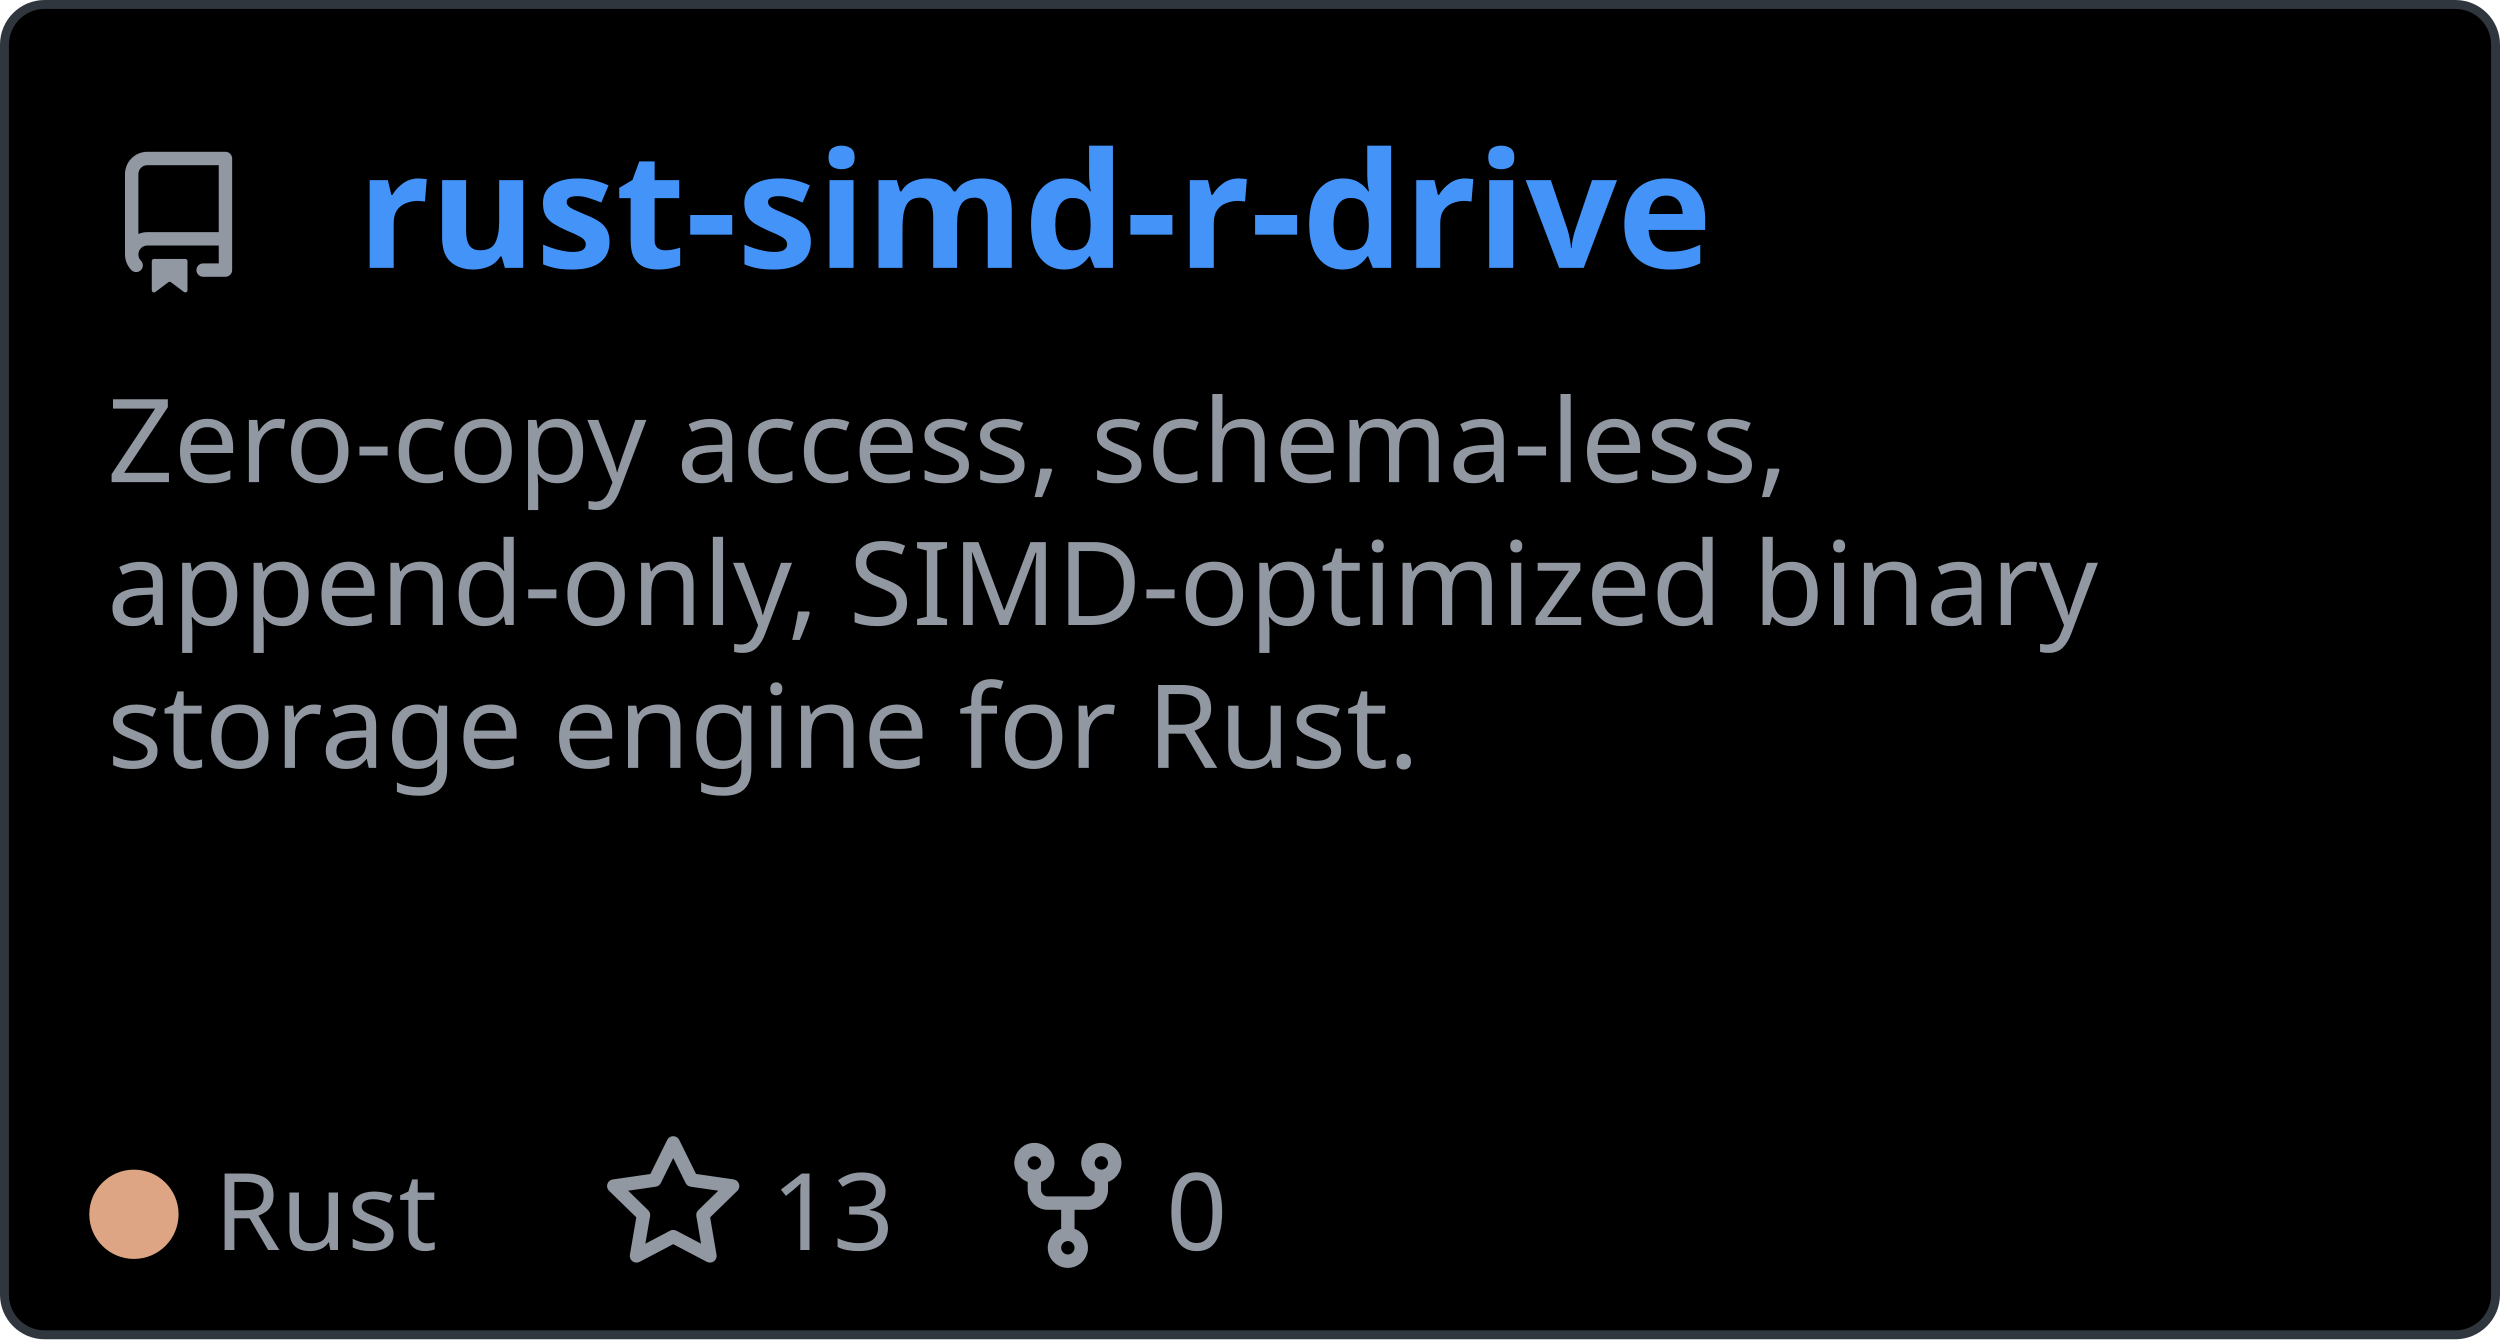
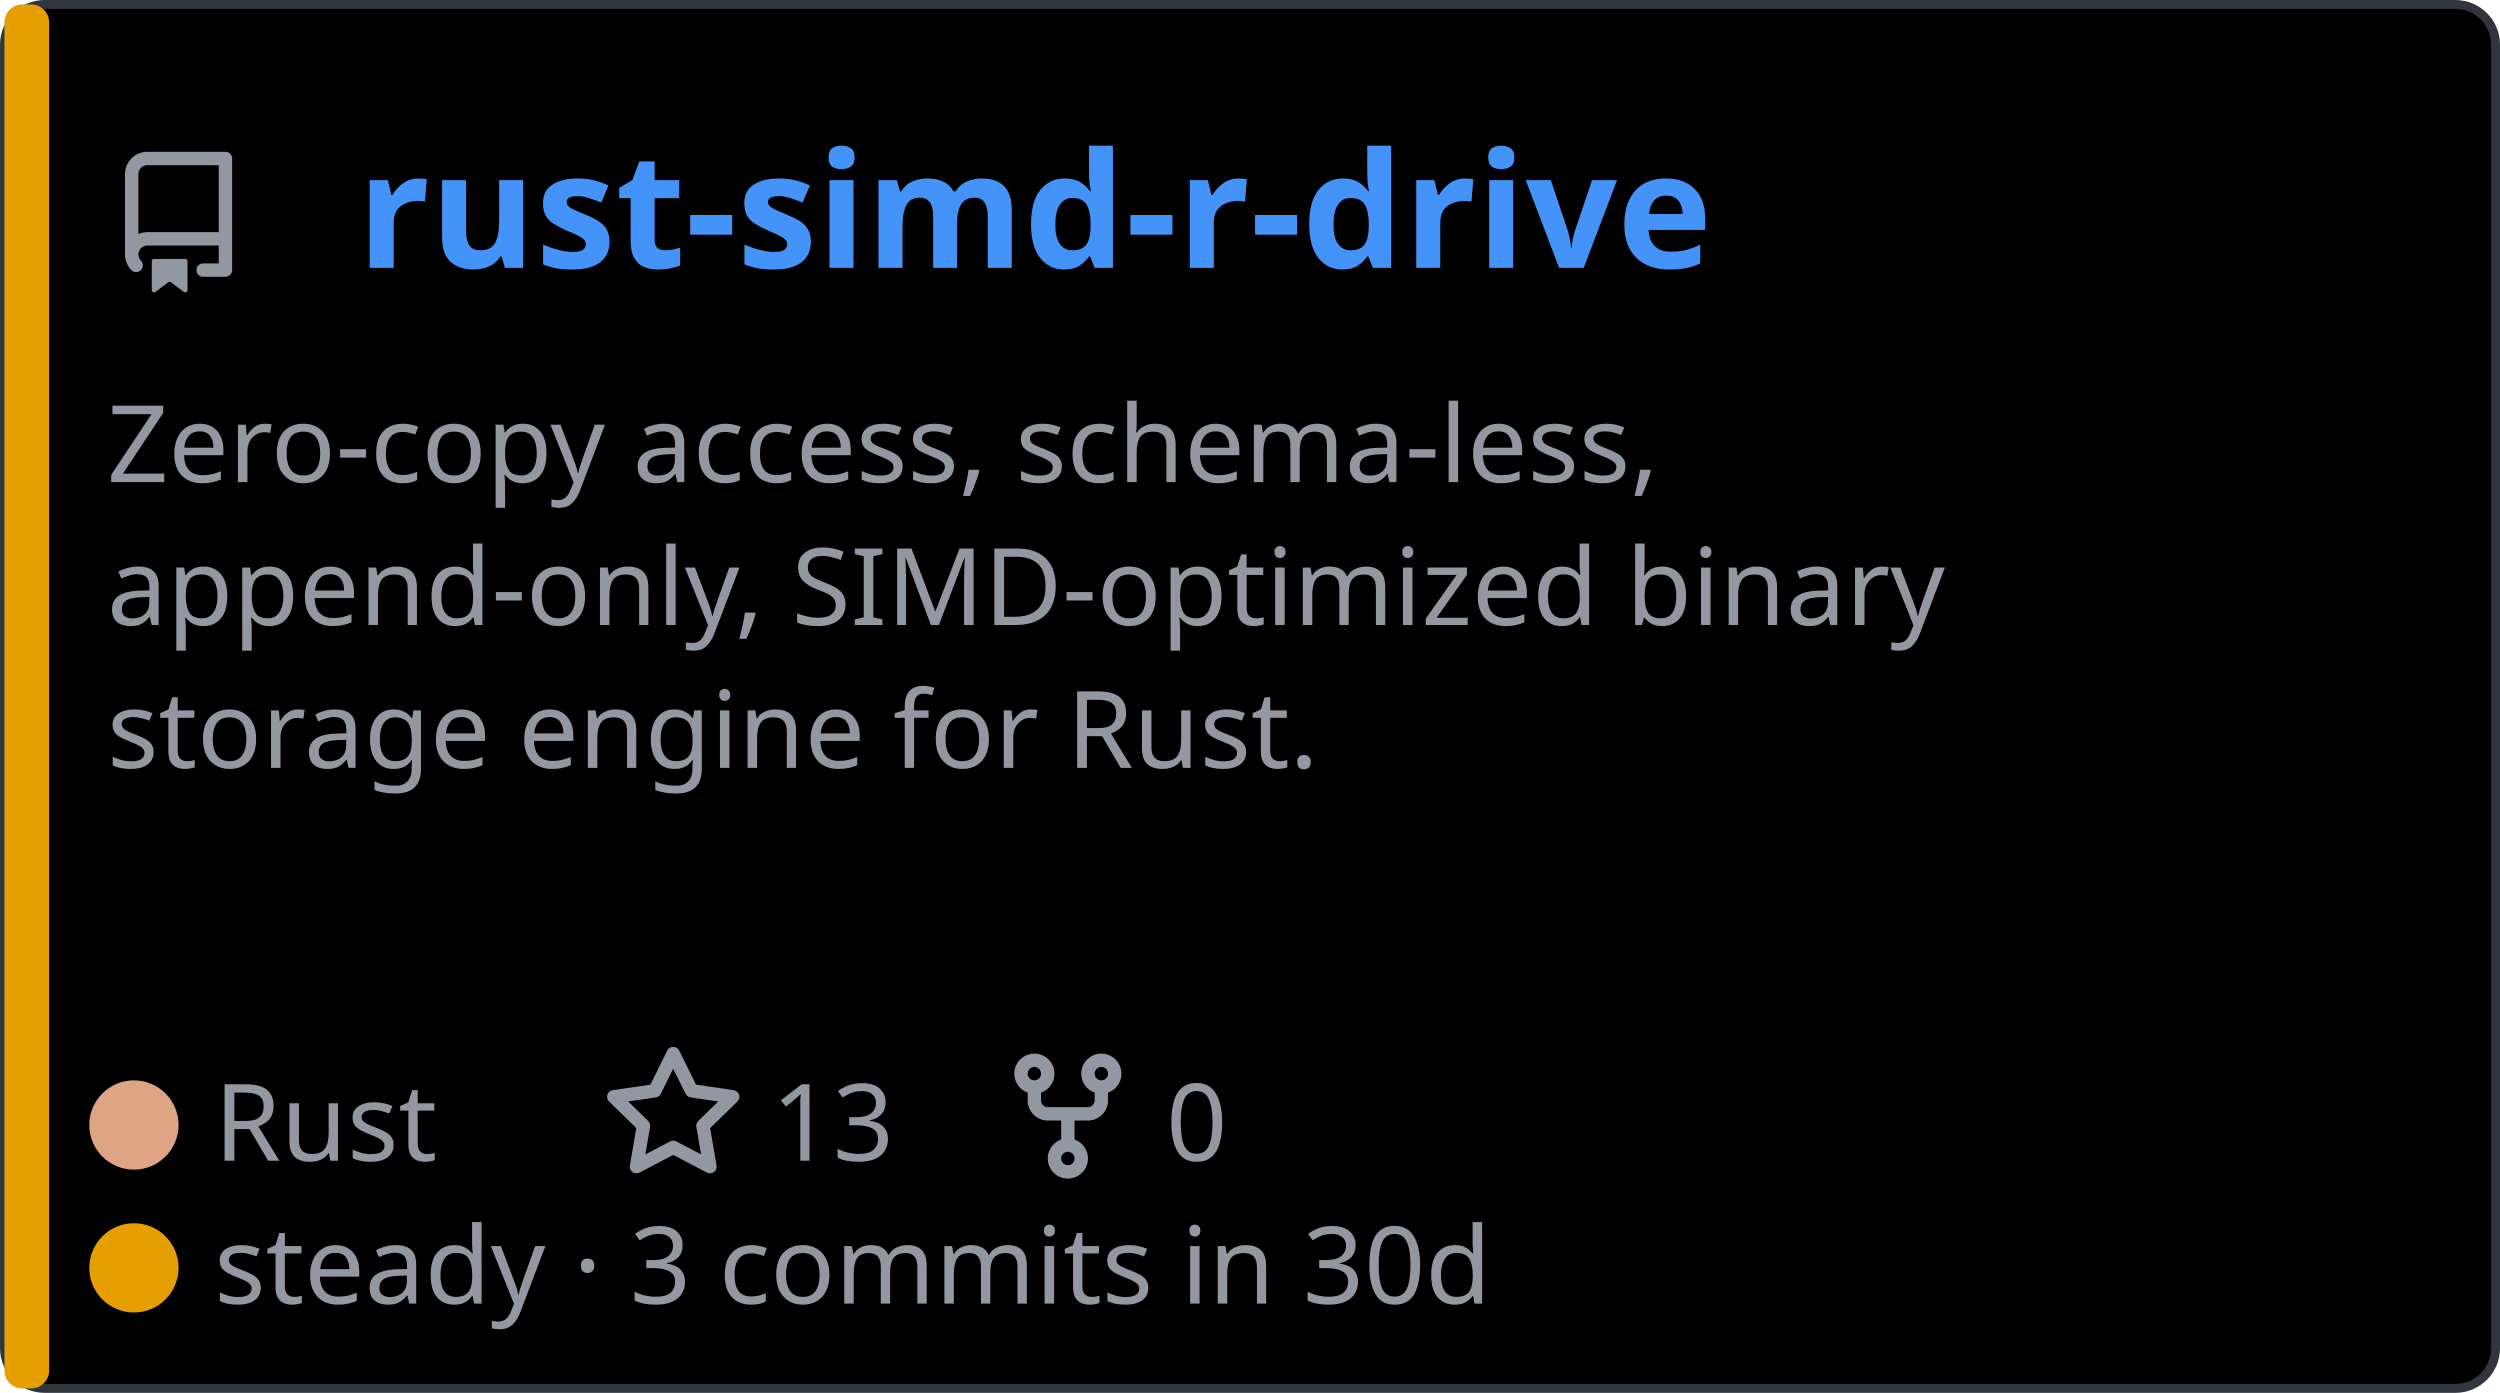
- <svg xmlns="http://www.w3.org/2000/svg" width="280.0" height="150.0" viewBox="0 0 280.0 150.0" role="img" font-family="Helvetica, Arial, sans-serif">
-   <style>.pname { font: 600 18px 'Segoe UI', Ubuntu, Sans-Serif; fill: #4493f8; } .pdesc { font: 400 13px 'Segoe UI', Ubuntu, Sans-Serif; fill: #9198a1; } .pfoot { font: 400 12px 'Segoe UI', Ubuntu, Sans-Serif; fill: #9198a1; }</style>
+ <svg xmlns="http://www.w3.org/2000/svg" width="280.0" height="156.0" viewBox="0 0 280.0 156.0" role="img" font-family="Helvetica, Arial, sans-serif">
+   <style>.pname { font: 600 18px 'Segoe UI', Ubuntu, Sans-Serif; fill: #4493f8; } .pdesc { font: 400 12px 'Segoe UI', Ubuntu, Sans-Serif; fill: #9198a1; } .pfoot { font: 400 12px 'Segoe UI', Ubuntu, Sans-Serif; fill: #9198a1; }</style>
  <a href="https://github.com/jzombie/rust-simd-r-drive">
-     <rect x="0.5" y="0.5" width="279.0" height="149.0" rx="4.5" fill="#000000" stroke="#30363d" />
+     <rect x="0.5" y="0.5" width="279.0" height="155.0" rx="4.5" fill="#000000" stroke="#30363d" />
+     <rect x="0.5" y="0.5" width="5" height="155.0" rx="2" fill="#E69F00" />
    <g transform="translate(12,30)">
      <svg x="0" y="-13" width="16" height="16" viewBox="0 0 16 16" version="1.1" fill="#9198a1">
        <path fill-rule="evenodd" d="M2 2.5A2.5 2.5 0 014.5 0h8.75a.75.75 0 01.75.75v12.5a.75.75 0 01-.75.75h-2.5a.75.75 0 110-1.5h1.75v-2h-8a1 1 0 00-.714 1.7.75.75 0 01-1.072 1.05A2.495 2.495 0 012 11.5v-9zm10.5-1V9h-8c-.356 0-.694.074-1 .208V2.5a1 1 0 011-1h8zM5 12.25v3.25a.25.25 0 00.4.2l1.45-1.087a.25.25 0 01.3 0L8.6 15.7a.25.25 0 00.4-.2v-3.25a.25.25 0 00-.25-.25h-3.5a.25.25 0 00-.25.25z" />
      </svg>
      <text x="28" y="0" class="pname">rust-simd-r-drive</text>
    </g>
-     <text x="12" y="54" class="pdesc" textLength="224.4" lengthAdjust="spacing">Zero-copy access, schema-less,</text>
-     <text x="12" y="70" class="pdesc" textLength="224.4" lengthAdjust="spacing">append-only, SIMD-optimized binary</text>
-     <text x="12" y="86" class="pdesc" textLength="158.4" lengthAdjust="spacing">storage engine for Rust.</text>
-     <g transform="translate(15,140.0)" class="pfoot">
+     <text x="12" y="54" class="pdesc">Zero-copy access, schema-less,</text>
+     <text x="12" y="70" class="pdesc">append-only, SIMD-optimized binary</text>
+     <text x="12" y="86" class="pdesc">storage engine for Rust.</text>
+     <g transform="translate(15,130.0)" class="pfoot">
      <circle cx="0" cy="-4" r="5" fill="#dea584" />
      <text x="9" y="0">Rust</text>
      <g transform="translate(52.4,0)">
        <svg x="0" y="-13" width="16" height="16" viewBox="0 0 16 16" version="1.1" fill="#9198a1">
          <path fill-rule="evenodd" d="M8 .25a.75.75 0 01.673.418l1.882 3.815 4.21.612a.75.75 0 01.416 1.279l-3.046 2.97.719 4.192a.75.75 0 01-1.088.791L8 12.347l-3.766 1.98a.75.75 0 01-1.088-.79l.72-4.194L.818 6.374a.75.75 0 01.416-1.28l4.21-.611L7.327.668A.75.75 0 018 .25zm0 2.445L6.615 5.5a.75.75 0 01-.564.41l-3.097.45 2.24 2.184a.75.75 0 01.216.664l-.528 3.084 2.769-1.456a.75.75 0 01.698 0l2.77 1.456-.53-3.084a.75.75 0 01.216-.664l2.24-2.183-3.096-.45a.75.75 0 01-.564-.41L8 2.694v.001z" />
        </svg>
        <text x="19" y="0">13</text>
      </g>
      <g transform="translate(96.6,0)">
        <svg x="0" y="-13" width="16" height="16" viewBox="0 0 16 16" version="1.1" fill="#9198a1">
          <path fill-rule="evenodd" d="M5 3.25a.75.75 0 11-1.5 0 .75.75 0 011.5 0zm0 2.122a2.25 2.25 0 10-1.5 0v.878A2.25 2.25 0 005.75 8.5h1.5v2.128a2.251 2.251 0 101.5 0V8.5h1.5a2.25 2.25 0 002.25-2.25v-.878a2.25 2.25 0 10-1.5 0v.878a.75.75 0 01-.75.75h-4.5A.75.75 0 015 6.25v-.878zm3.75 7.378a.75.75 0 11-1.5 0 .75.75 0 011.5 0zm3-8.75a.75.75 0 100-1.5.75.75 0 000 1.5z" />
        </svg>
        <text x="19" y="0">0</text>
      </g>
    </g>
+     <g transform="translate(15,146.0)" class="pfoot">
+       <circle cx="0" cy="-4" r="5" fill="#E69F00" />
+       <text x="9" y="0">steady · 3 commits in 30d</text>
+     </g>
  </a>
</svg>
